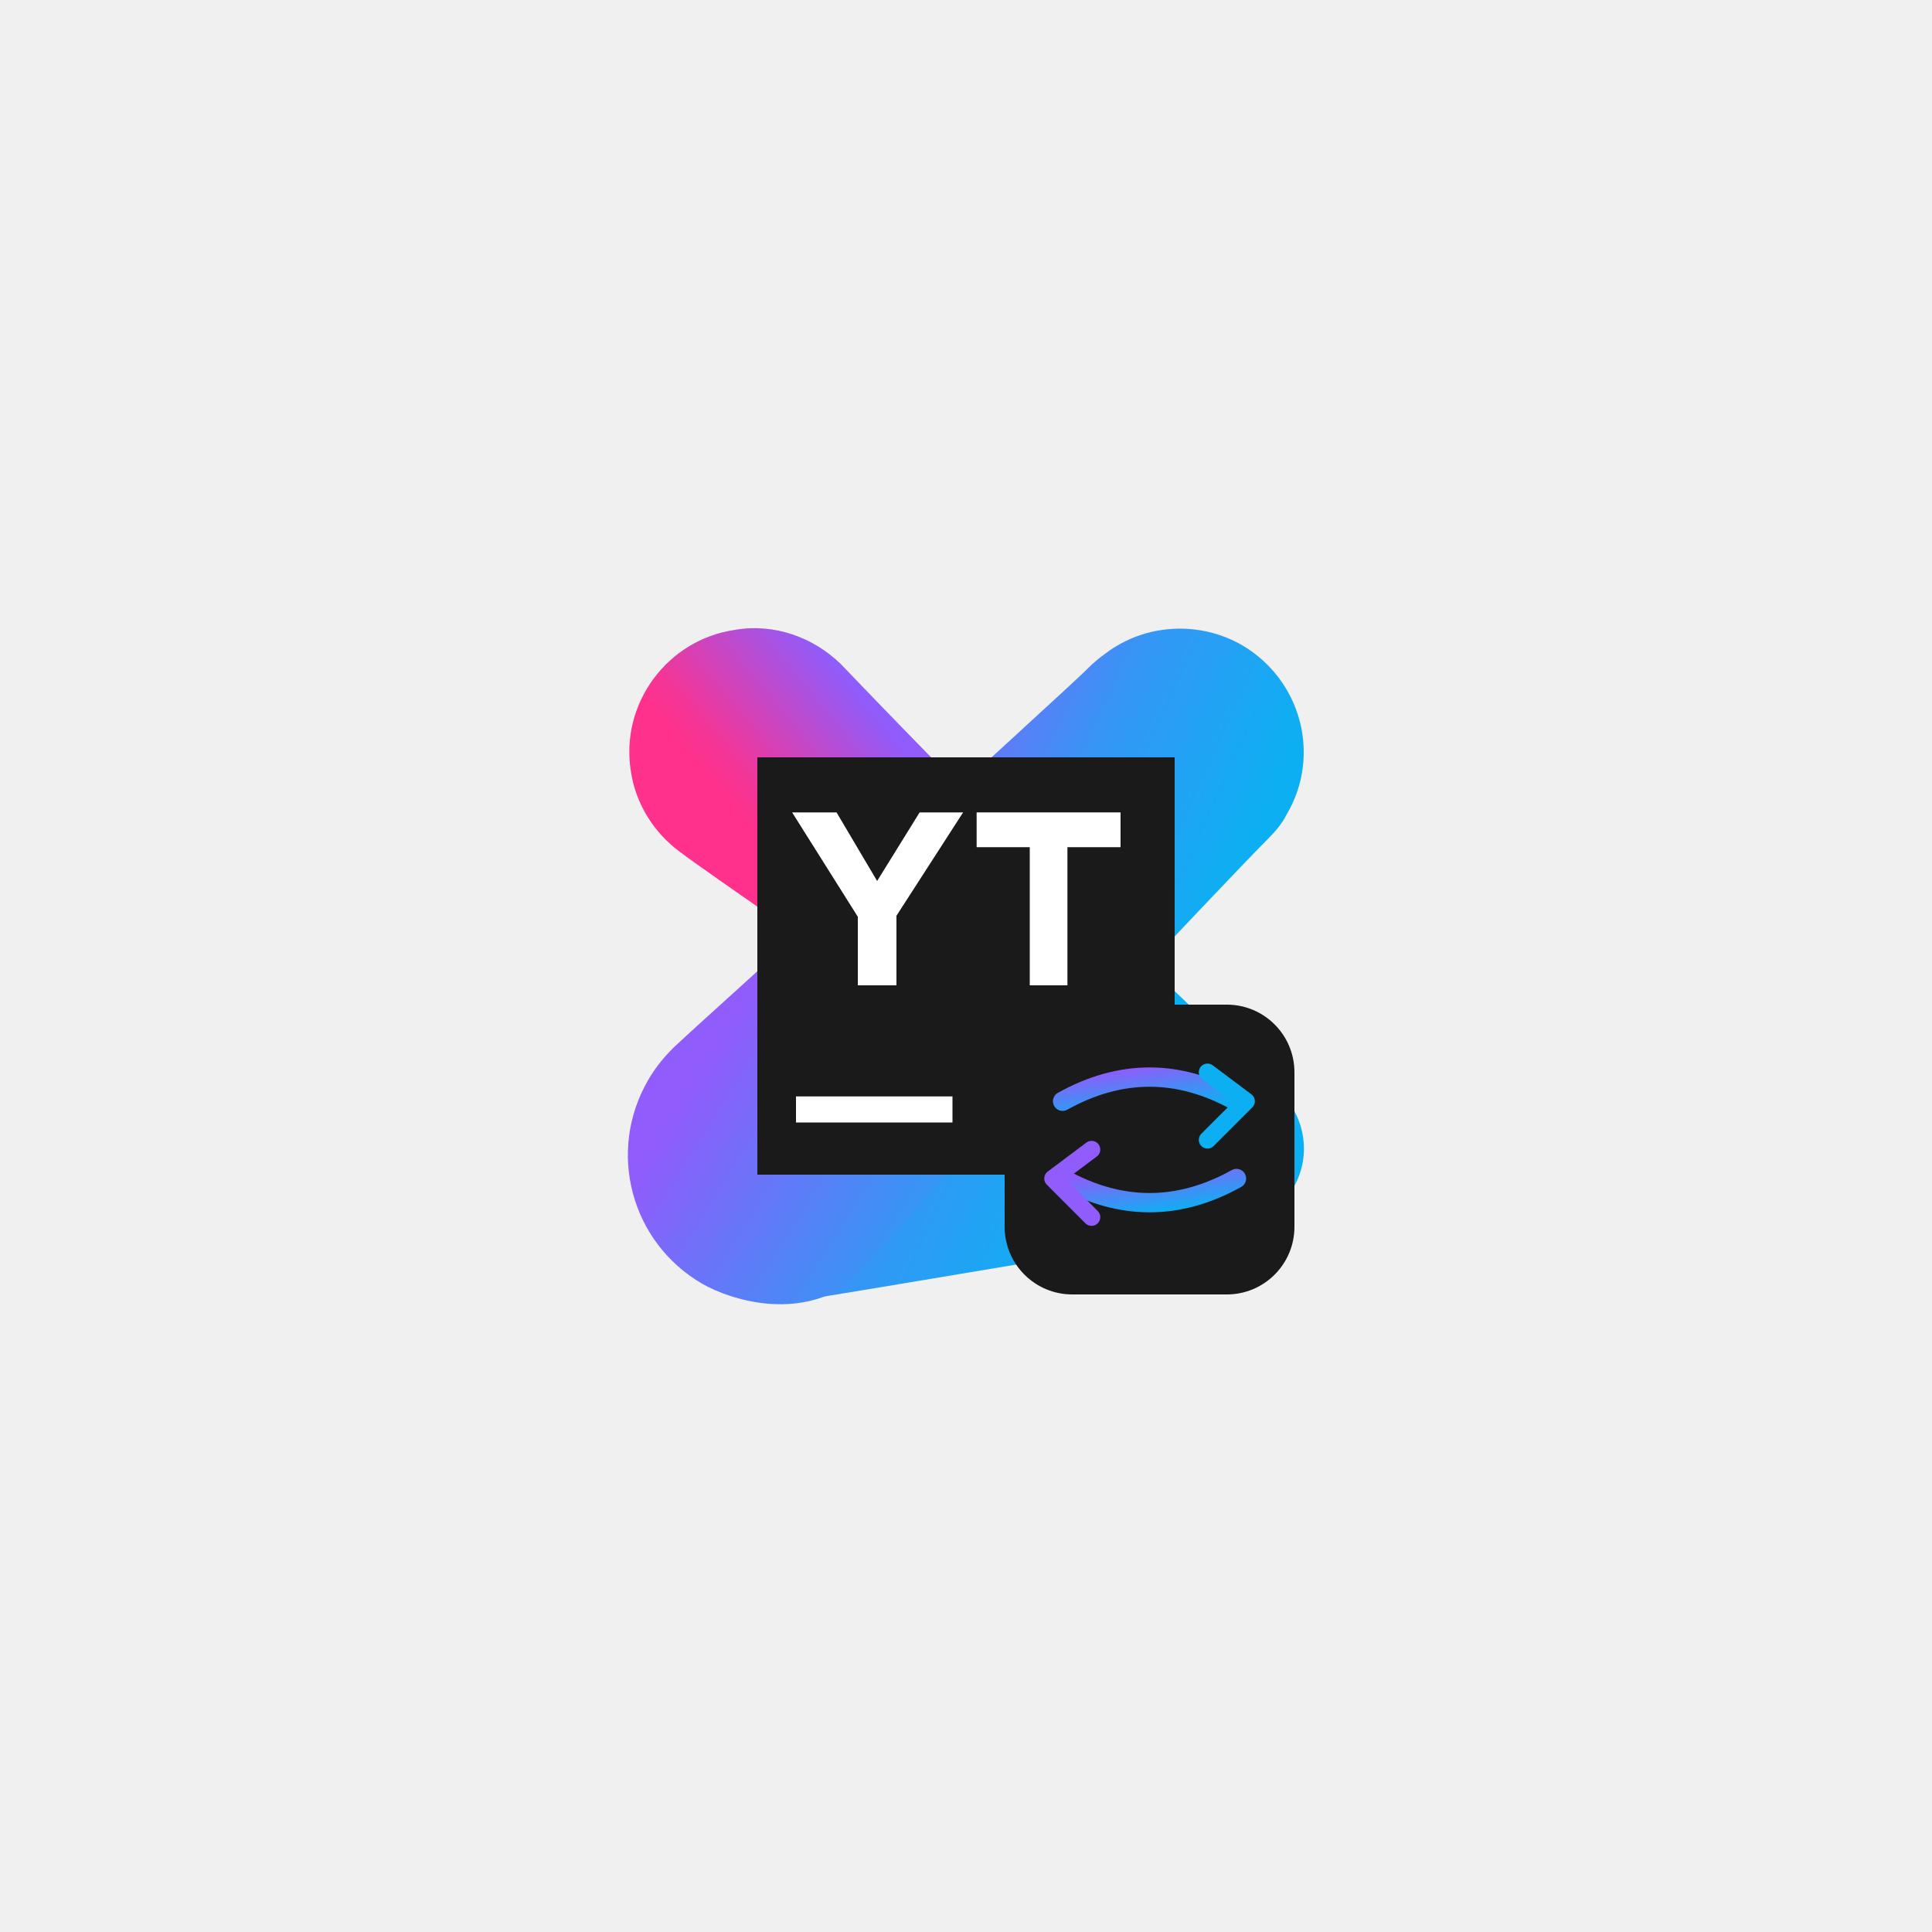
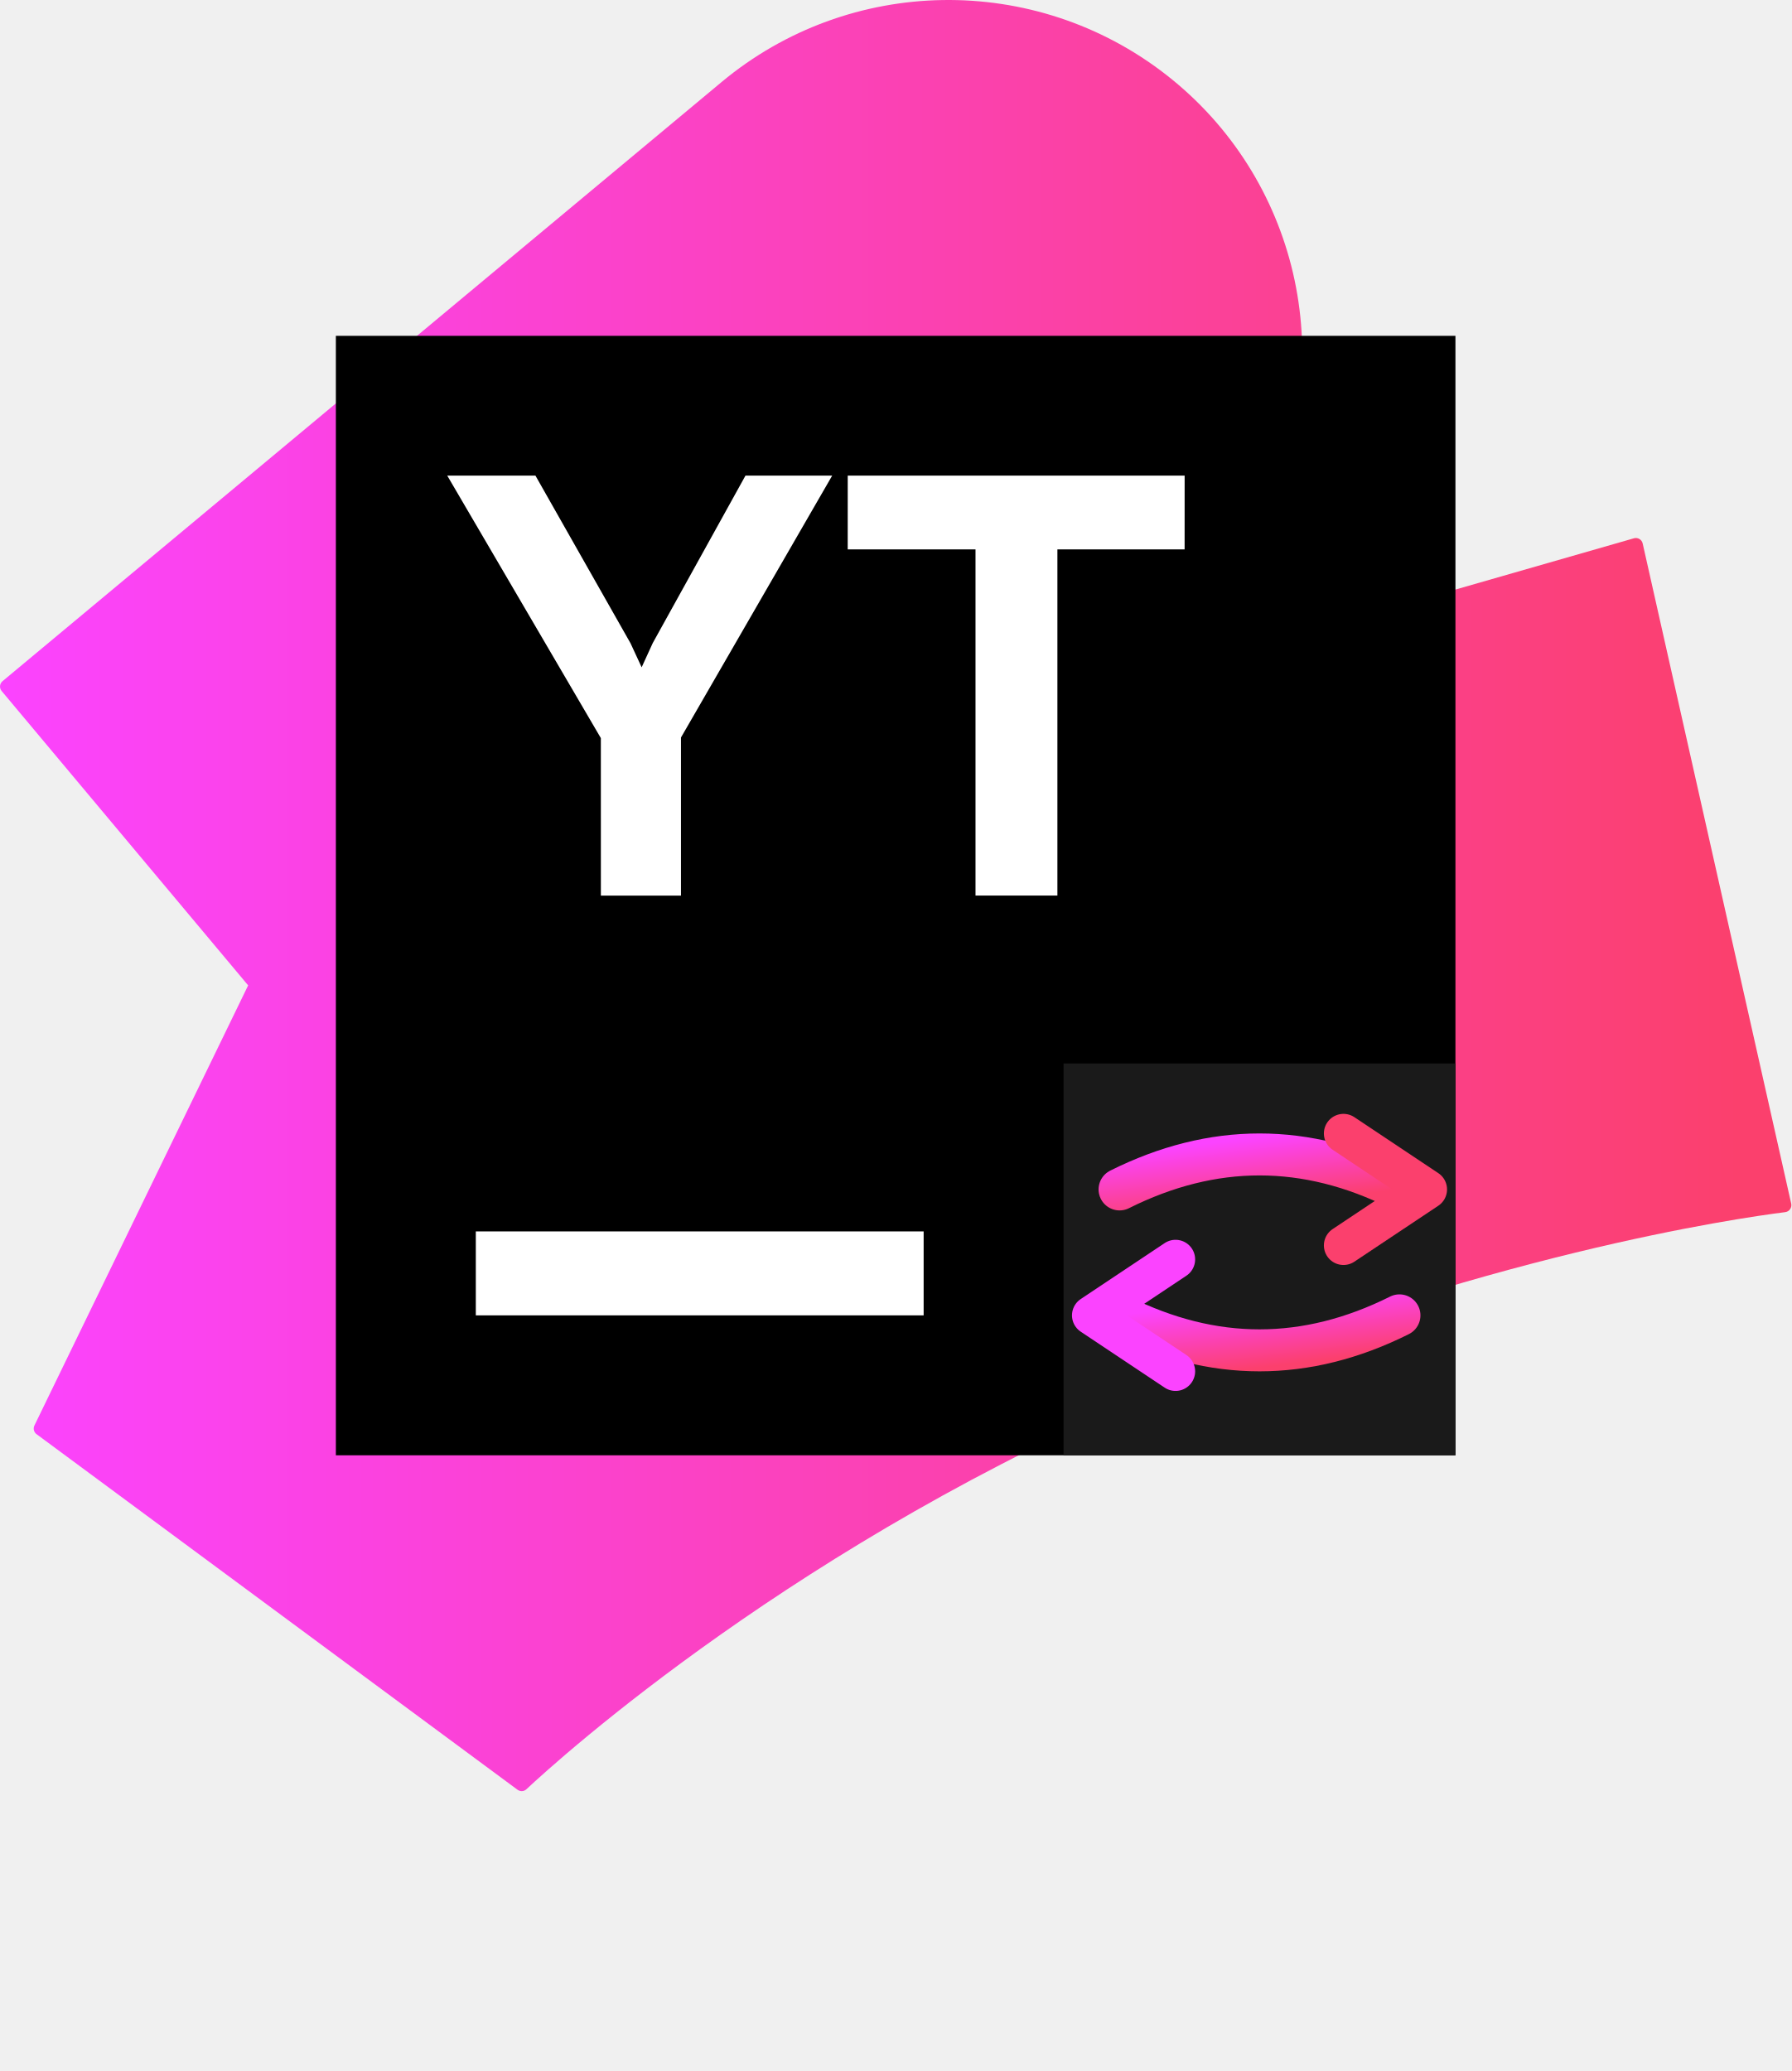
- <svg xmlns="http://www.w3.org/2000/svg" width="100%" viewBox="0 0 200 200">
+ <svg xmlns="http://www.w3.org/2000/svg" width="100%" viewBox="0 0 64 74">
  <defs>
-     <linearGradient id="yt1" gradientUnits="userSpaceOnUse" x1="7" y1="54" x2="64" y2="80">
-       <stop offset="0" stop-color="#905CFB" />
-       <stop offset="0.33" stop-color="#3596F5" />
-       <stop offset="0.63" stop-color="#0CB0F2" />
-     </linearGradient>
-     <linearGradient id="yt2" gradientUnits="userSpaceOnUse" x1="30" y1="14" x2="1" y2="38">
-       <stop offset="0" stop-color="#905CFB" />
-       <stop offset="0.39" stop-color="#F43597" />
-       <stop offset="0.47" stop-color="#FF318C" />
-     </linearGradient>
-     <linearGradient id="yt3" gradientUnits="userSpaceOnUse" x1="5" y1="50" x2="74" y2="93">
-       <stop offset="0" stop-color="#905CFB" />
-       <stop offset="0.33" stop-color="#3596F5" />
-       <stop offset="0.63" stop-color="#0CB0F2" />
+     <linearGradient id="a" gradientUnits="userSpaceOnUse" x1="-.102" x2="64.053" y1="32" y2="32">
+       <stop offset="0" stop-color="#fb43ff" />
+       <stop offset=".97" stop-color="#fb406d" />
    </linearGradient>
    <linearGradient id="sg" x1="0%" y1="0%" x2="100%" y2="100%">
-       <stop offset="0%" stop-color="#905CFB" />
-       <stop offset="100%" stop-color="#0CB0F2" />
+       <stop offset="0%" stop-color="#fb43ff" />
+       <stop offset="100%" stop-color="#fb406d" />
    </linearGradient>
  </defs>
-   <g transform="translate(65, 65) scale(1.0)">
-     <path fill="url(#yt1)" d="M66.9,47.5c-0.2-0.2-13.1-12.6-13.1-12.6s9.8-10.4,12.4-13c0.8-0.8,1.5-1.6,2-2.6       c3.6-6.1,1.5-13.9-4.6-17.5c-4.5-2.6-10.1-2.2-14.1,0.8c-0.7,0.5-1.3,1-1.9,1.6C47.3,4.6,33.7,17,21.9,27.8l22.1,14L20.8,67.9       c-1.4,1-2.8,1.6-4.3,1.9c0.3,0,0.5,0,0.8-0.1c4.6-0.7,43.9-7.3,45.8-7.7c2.3-0.4,4.4-1.8,5.7-3.9C71,54.5,70,50,66.9,47.5z" />
-     <path fill="url(#yt2)" d="M45.9,30.5c-0.4-2.7-1.8-4.9-3.8-6.5C40,22.4,23.8,5.6,22,3.7C19.2,1,15.2-0.5,11.1,0.2       C4.1,1.2-0.8,7.8,0.3,14.8c0.5,3.5,2.5,6.5,5.1,8.4c2.6,2,23,16,24.3,17c2.1,1.6,4.9,2.5,7.7,2C42.9,41.2,46.8,36,45.9,30.5z" />
-     <path fill="url(#yt3)" d="M23,67.8c0.1,0,23.3-26.1,23.3-26.1L22.9,26.9c-8.3,7.6-16,14.5-17.8,16.2       c-1.1,1-2.2,2.3-3,3.7c-4.3,7.4-1.8,16.8,5.6,21.1C10.7,69.6,17.5,71.7,23,67.8z" />
-     <rect x="13.4" y="13.4" fill="#1a1a1a" width="43.2" height="43.2" />
-     <rect x="17.4" y="48.5" fill="#fff" width="16.2" height="2.7" />
-     <polygon fill="#fff" points="23.8,29.9 17,19.1 21.6,19.1 25.8,26.2 30.2,19.1 34.7,19.1 27.8,29.8 27.8,37 23.8,37" />
-     <polygon fill="#fff" points="41.6,22.7 36.1,22.7 36.1,19.1 51,19.1 51,22.7 45.5,22.7 45.5,37 41.6,37" />
+   <path d="m1.306 51.245c-.097-.071-.129-.202-.076-.31l7.636-15.726-8.807-10.518c-.089-.106-.074-.264.032-.352l25.689-21.407c4.571-3.81 11.188-3.917 15.884-.261 4.694 3.657 6.194 10.088 3.597 15.436l-2.799 5.767c1.092-.366 2.172-.699 3.241-.999l12.674-3.641c.138-.04.282.045.313.186l5.306 23.585c.033.146-.066.288-.215.307-1.682.212-10.857 1.53-22.281 6.329-12.943 5.436-21.484 13.162-22.694 14.293-.089.084-.221.087-.319.014z" fill="url(#a)" />
+   <path d="m52 12h-40v40h40z" fill="#000" />
+   <g fill="#fff">
+     <path d="m21.467 26.373-5.488-9.379h3.151l3.398 5.992.397.858.397-.868 3.312-5.981h3.098l-5.402 9.357v5.649h-2.862z" />
+     <path d="m33 44h-16v3h16z" />
+     <path d="m42.325 16.994h-12.037l-.001 2.637h4.566v12.369h2.926v-12.369h4.545z" />
  </g>
-   <rect x="104" y="104" width="30" height="30" rx="7" fill="#1a1a1a" />
-   <path d="M110 114 Q119 109 128 114" fill="none" stroke="url(#sg)" stroke-width="2" stroke-linecap="round" />
-   <polyline points="125,111 129,114 125,118" fill="none" stroke="#0CB0F2" stroke-width="1.8" stroke-linecap="round" stroke-linejoin="round" />
-   <path d="M128 122 Q119 127 110 122" fill="none" stroke="url(#sg)" stroke-width="2" stroke-linecap="round" />
-   <polyline points="113,119 109,122 113,126" fill="none" stroke="#905CFB" stroke-width="1.8" stroke-linecap="round" stroke-linejoin="round" />
+   <rect x="38" y="38" width="14" height="14" rx="0" fill="#1a1a1a" />
+   <path d="M40 42.5 Q45 40 50 42.5" fill="none" stroke="url(#sg)" stroke-width="1.5" stroke-linecap="round" />
+   <polyline points="48,40.5 51,42.5 48,44.5" fill="none" stroke="#fb406d" stroke-width="1.4" stroke-linecap="round" stroke-linejoin="round" />
+   <path d="M50 47 Q45 49.5 40 47" fill="none" stroke="url(#sg)" stroke-width="1.5" stroke-linecap="round" />
+   <polyline points="42,45 39,47 42,49" fill="none" stroke="#fb43ff" stroke-width="1.4" stroke-linecap="round" stroke-linejoin="round" />
</svg>
